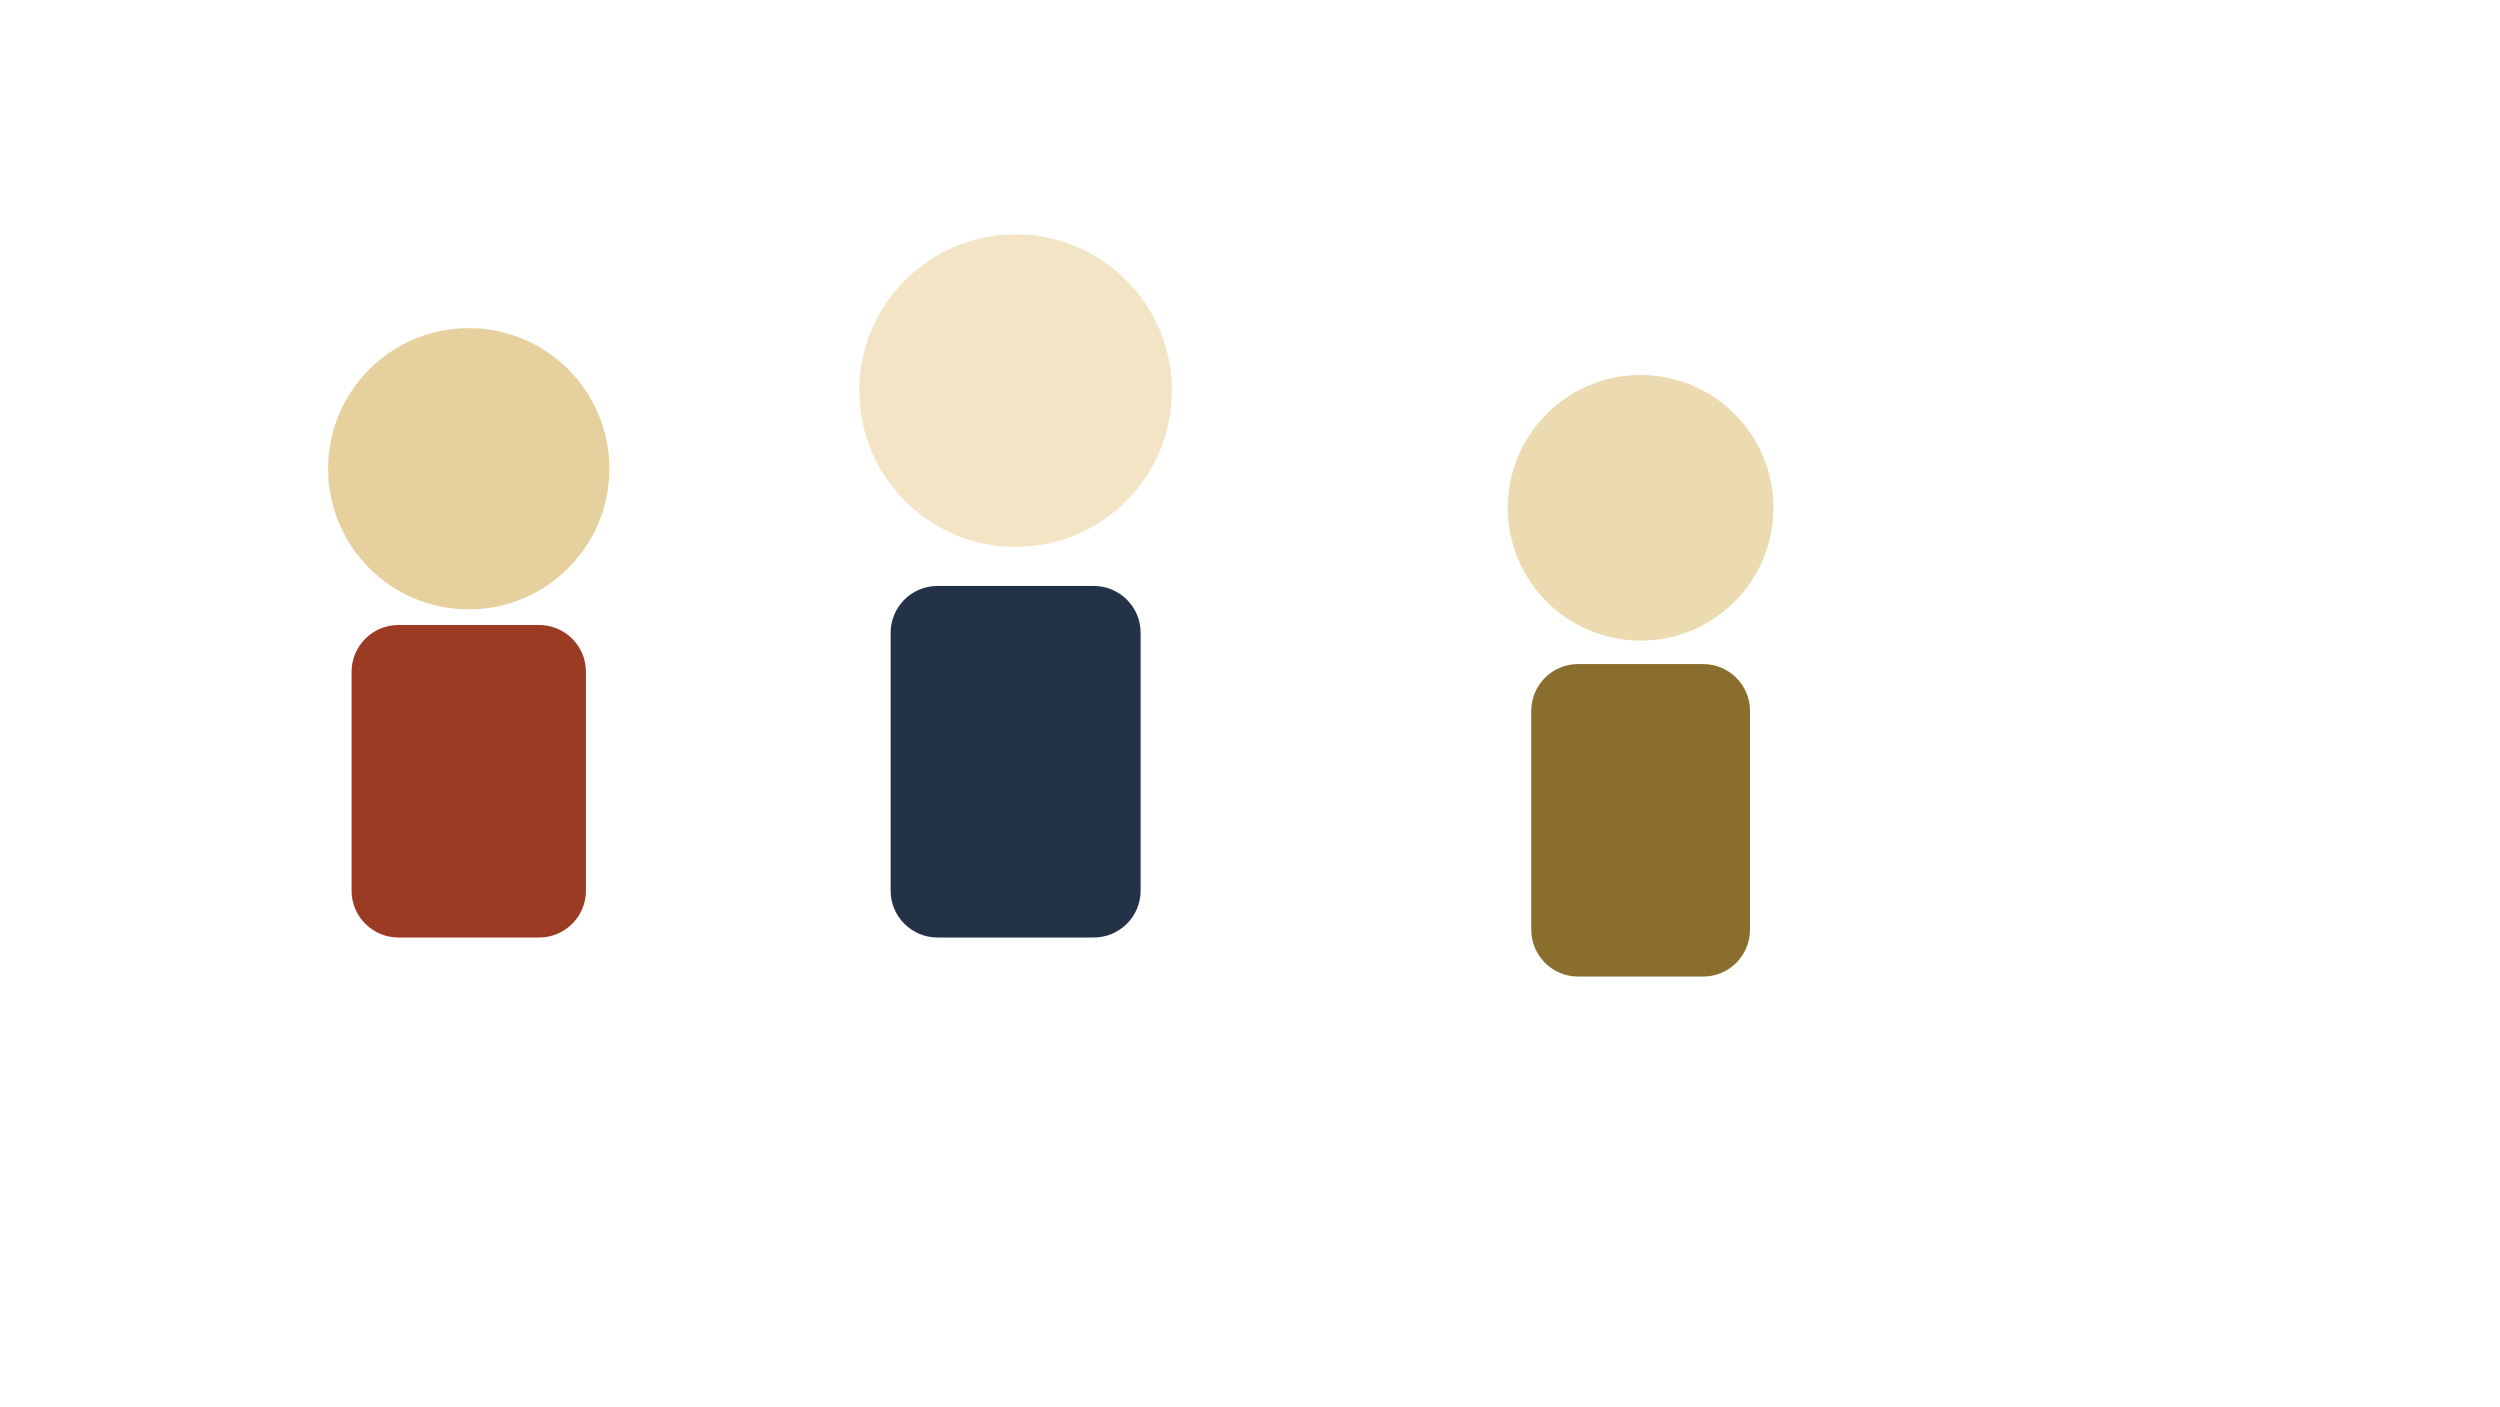
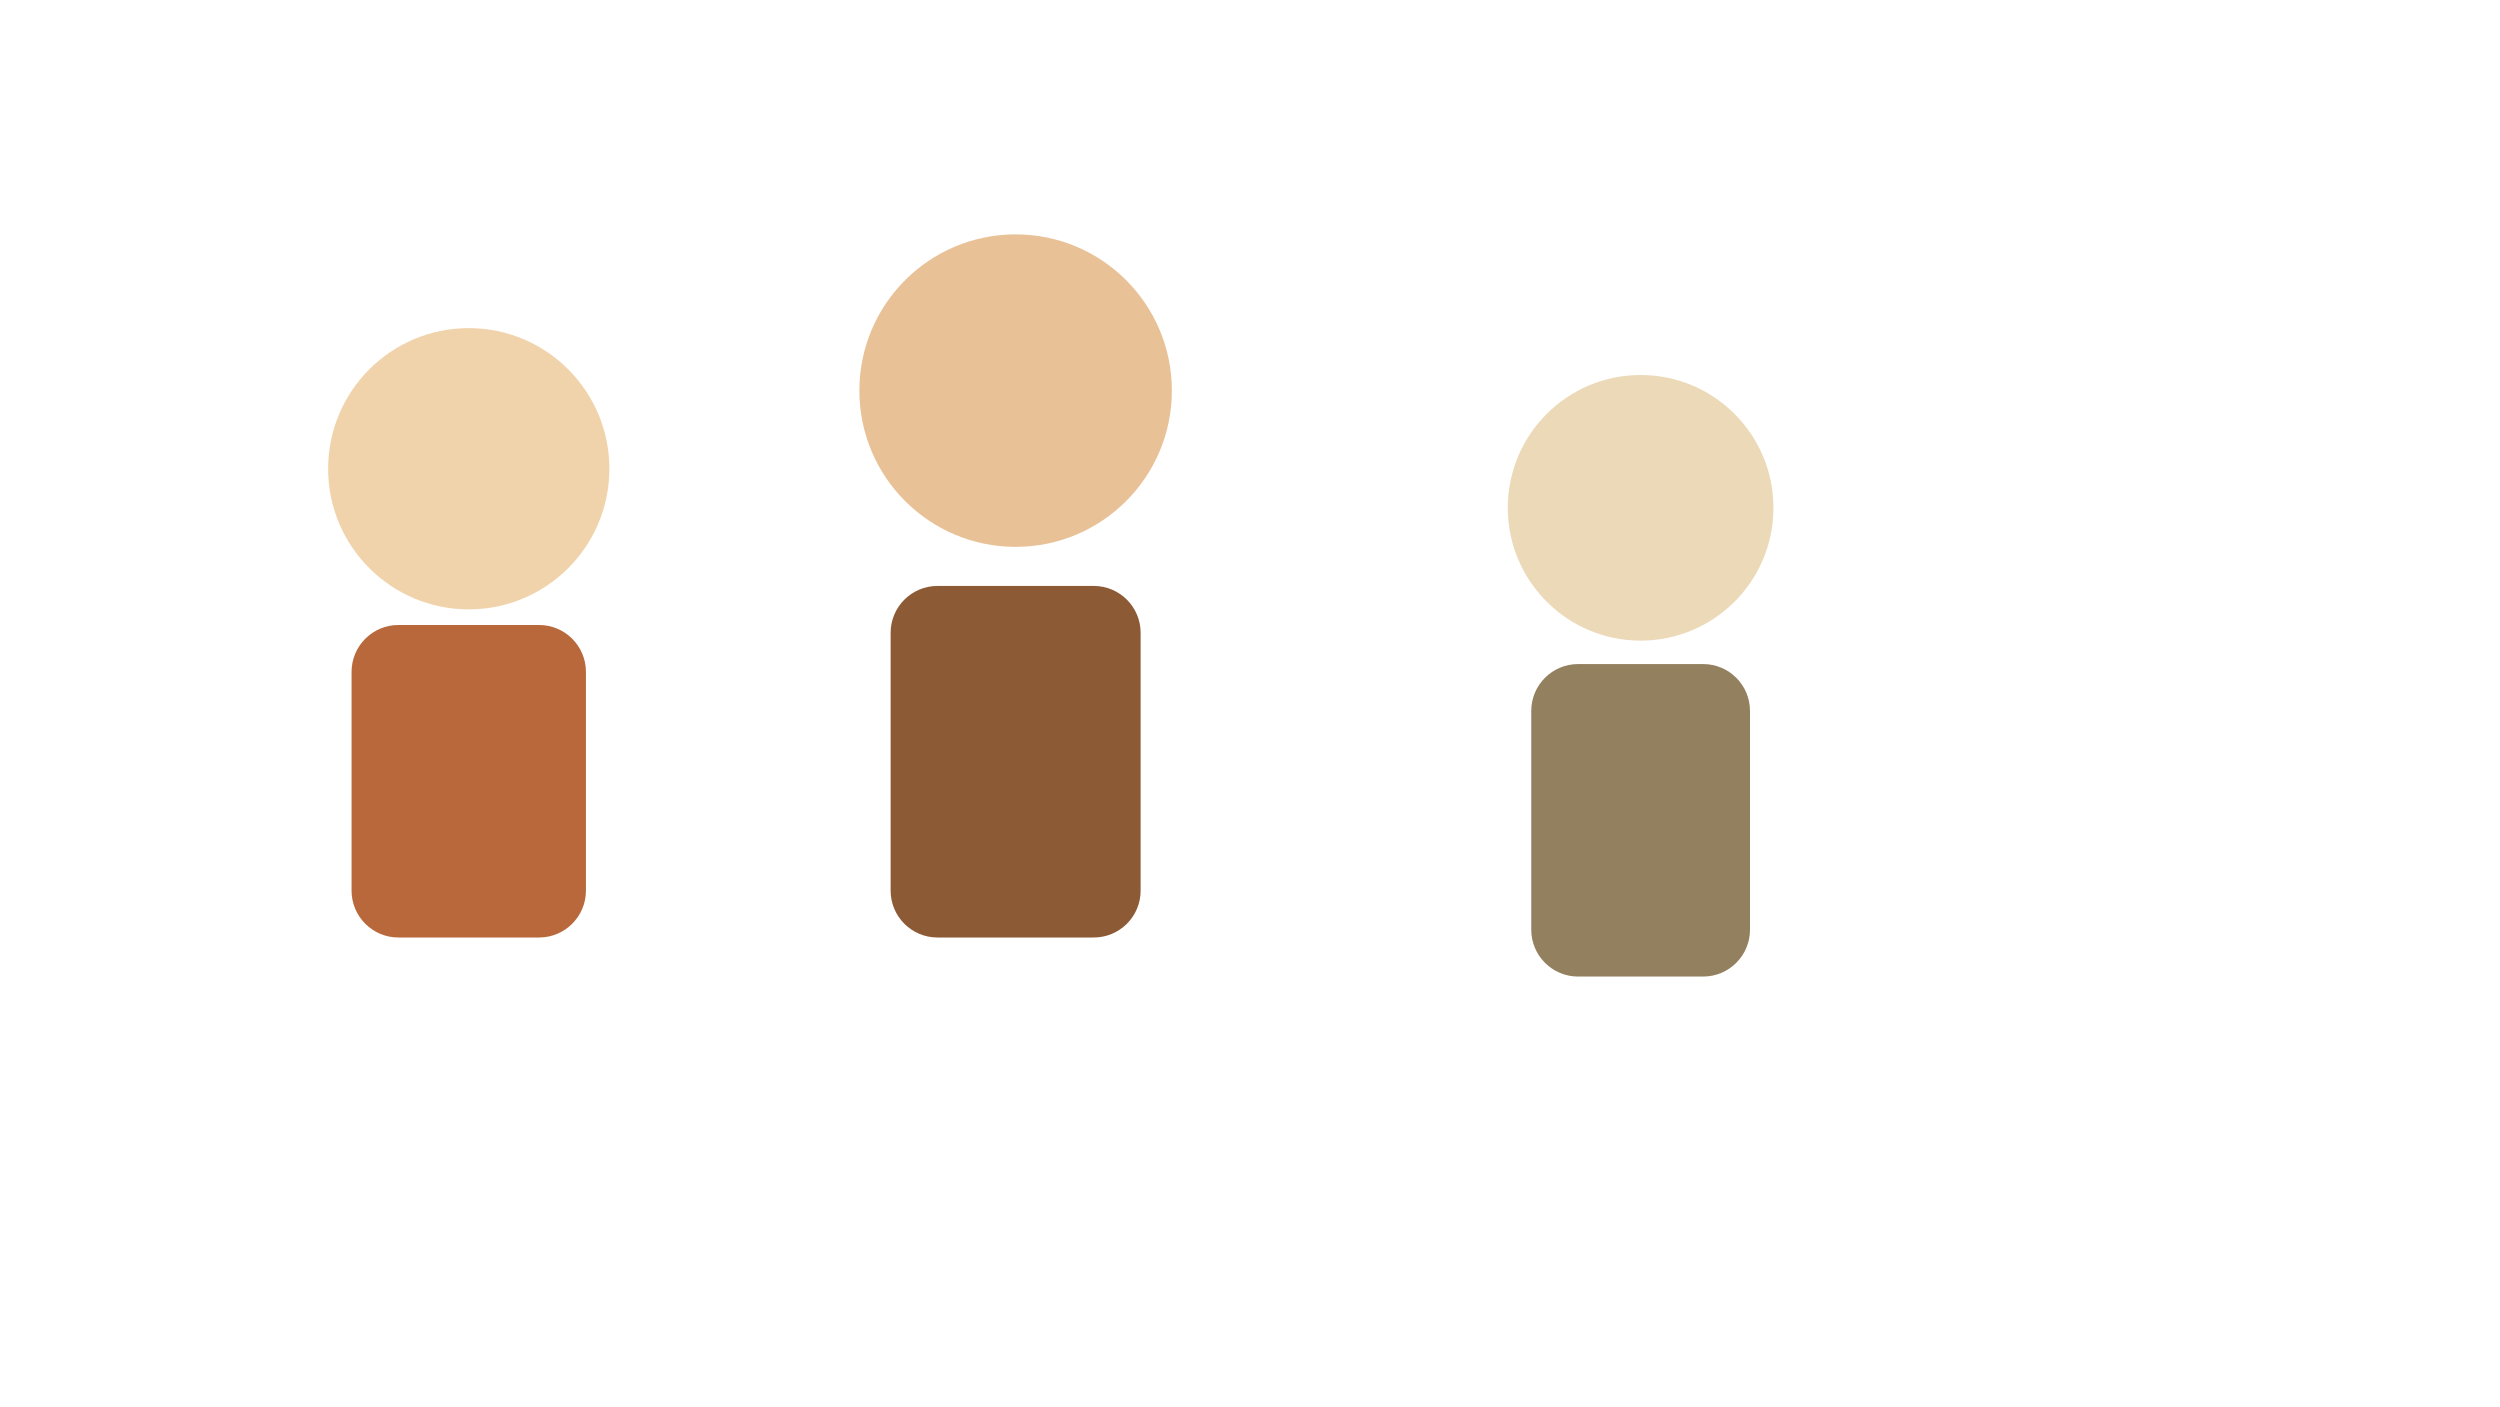
<svg xmlns="http://www.w3.org/2000/svg" viewBox="0 0 640 360" width="640" height="360">
  <rect width="100%" height="100%" fill="none" />
  <g>
-     <circle cx="120" cy="120" r="36" fill="#e6d19e" />
-     <rect x="90" y="160" width="60" height="80" rx="12" fill="#9c3b23" />
-     <circle cx="260" cy="100" r="40" fill="#f2e4c4" />
-     <rect x="228" y="150" width="64" height="90" rx="12" fill="#243247" />
-     <circle cx="420" cy="130" r="34" fill="#ecdbb0" />
-     <rect x="392" y="170" width="56" height="80" rx="12" fill="#8a6e2e" />
+     <circle cx="120" cy="120" r="36" fill="#f0d3ab" />
+     <rect x="90" y="160" width="60" height="80" rx="12" fill="#b9683c" />
+     <circle cx="260" cy="100" r="40" fill="#e9c197" />
+     <rect x="228" y="150" width="64" height="90" rx="12" fill="#8c5a34" />
+     <circle cx="420" cy="130" r="34" fill="#ecd9b8" />
+     <rect x="392" y="170" width="56" height="80" rx="12" fill="#93805f" />
  </g>
</svg>
